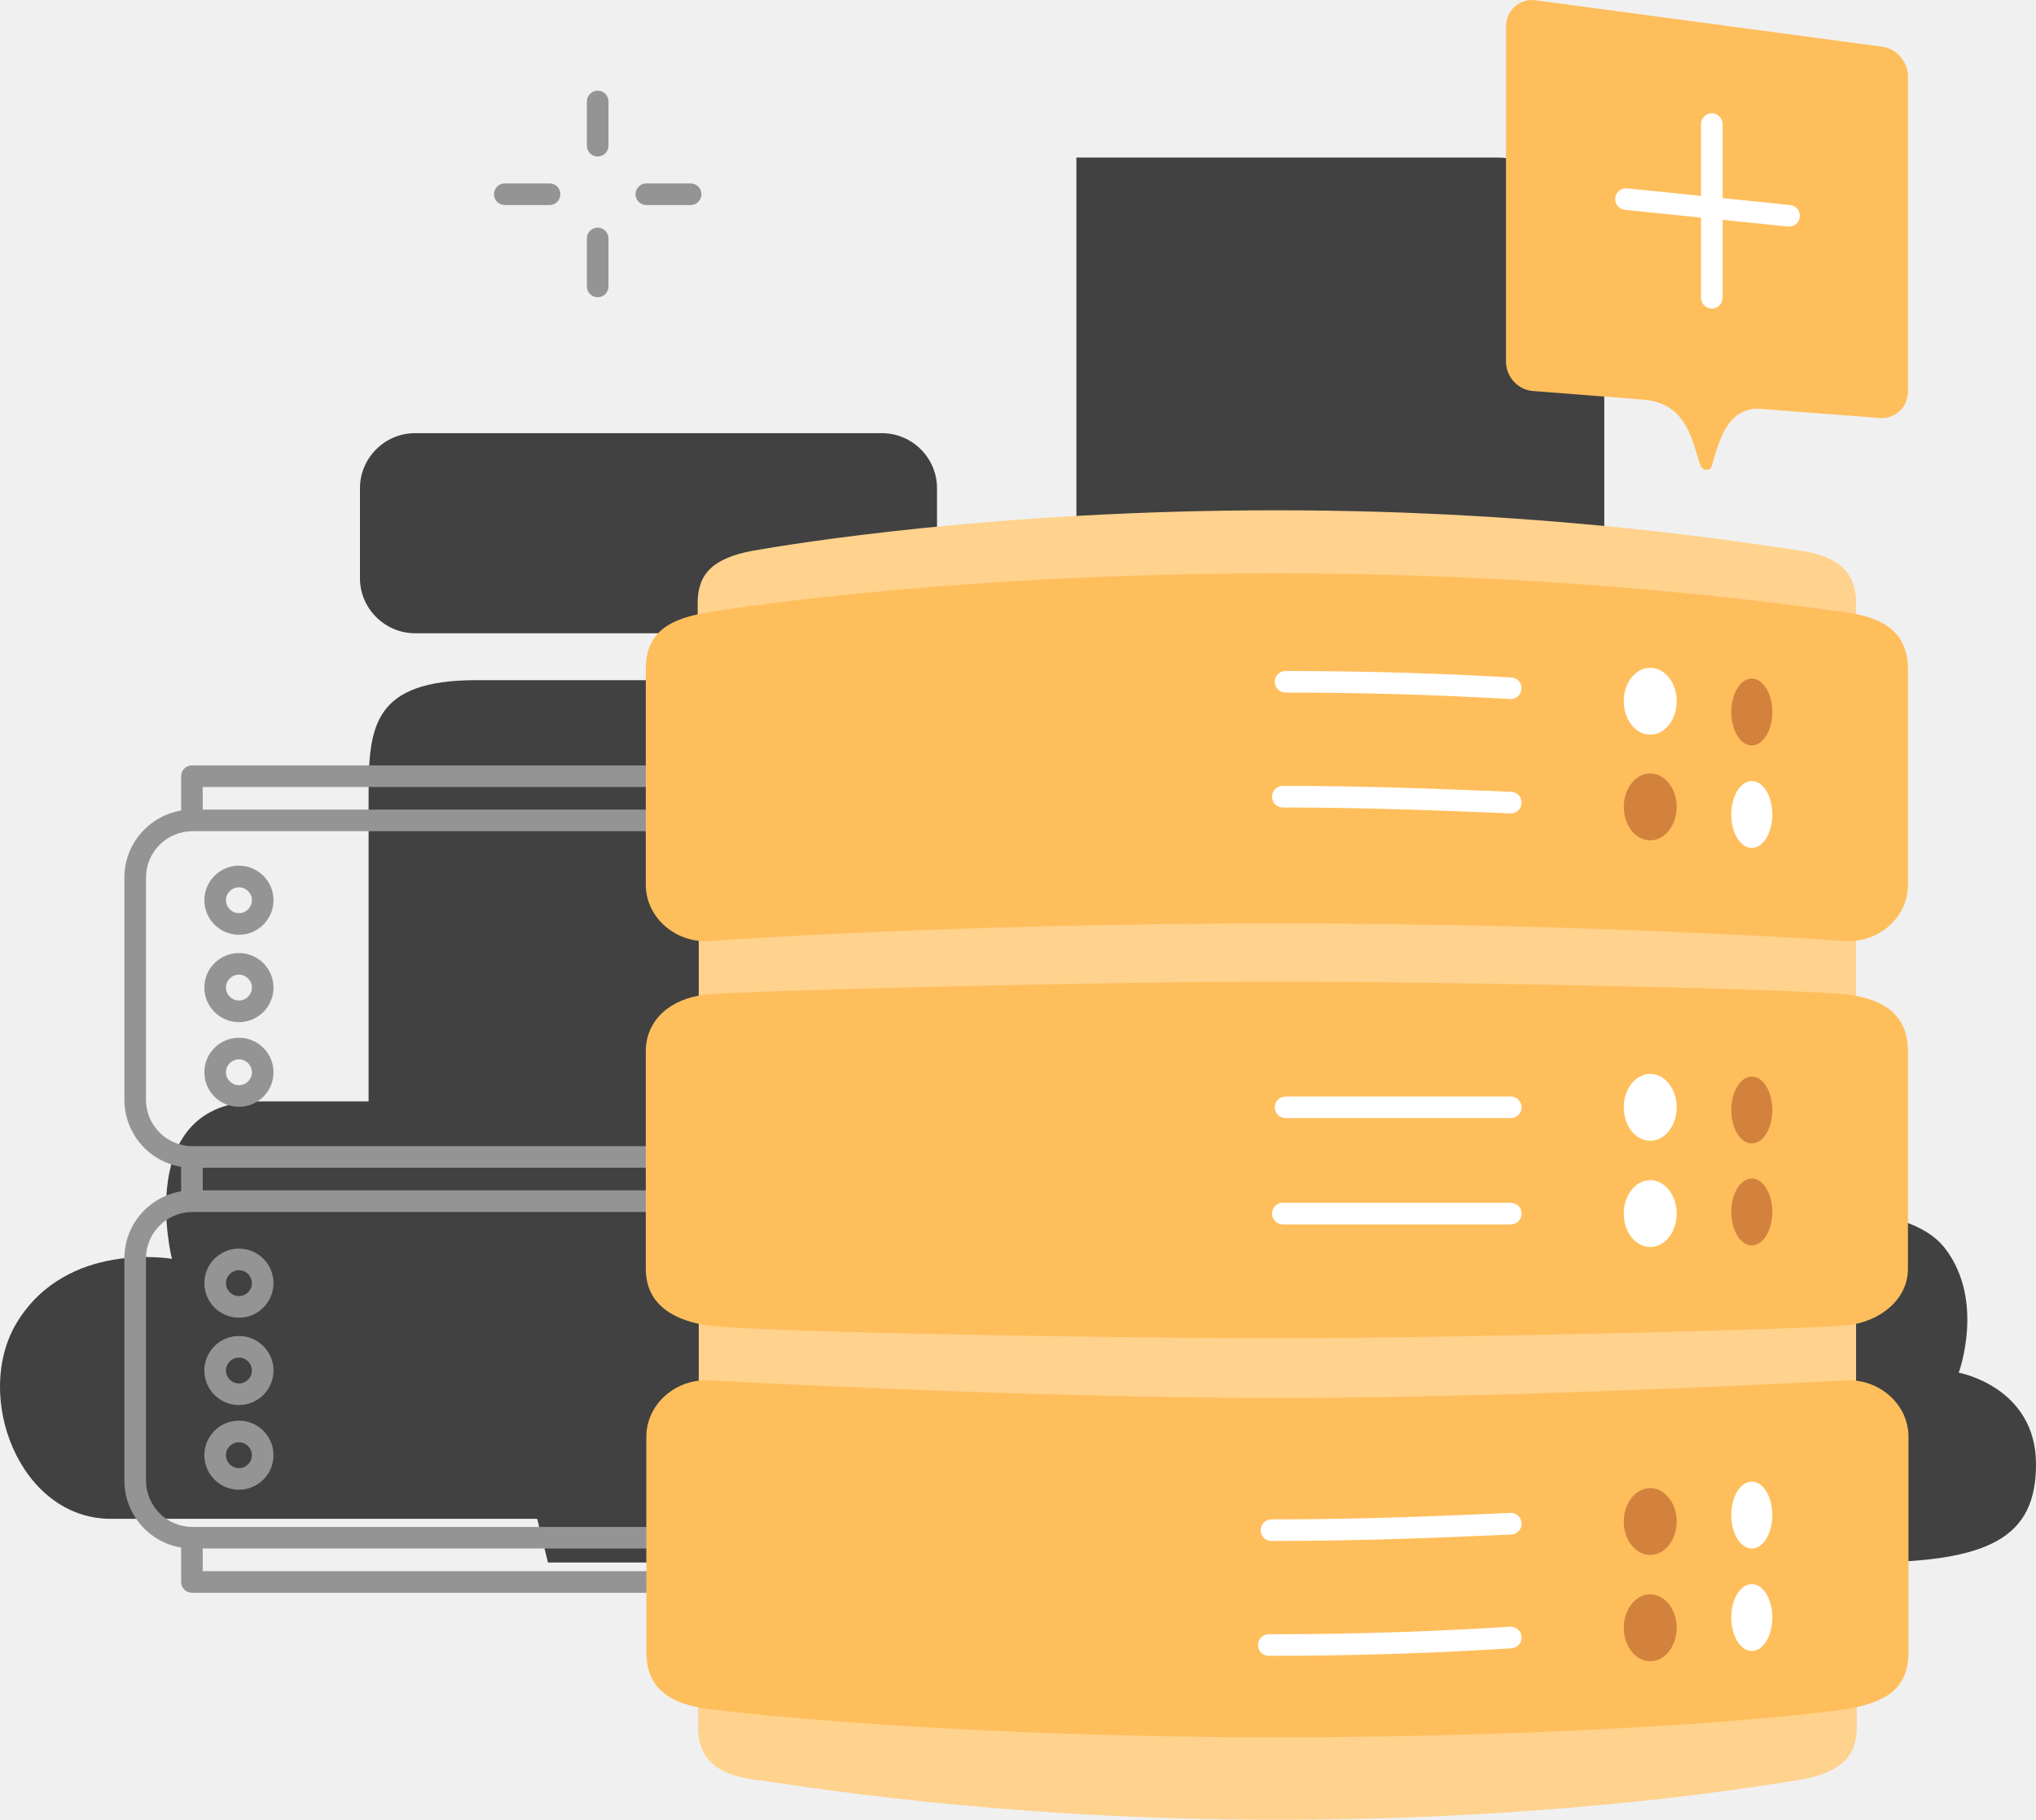
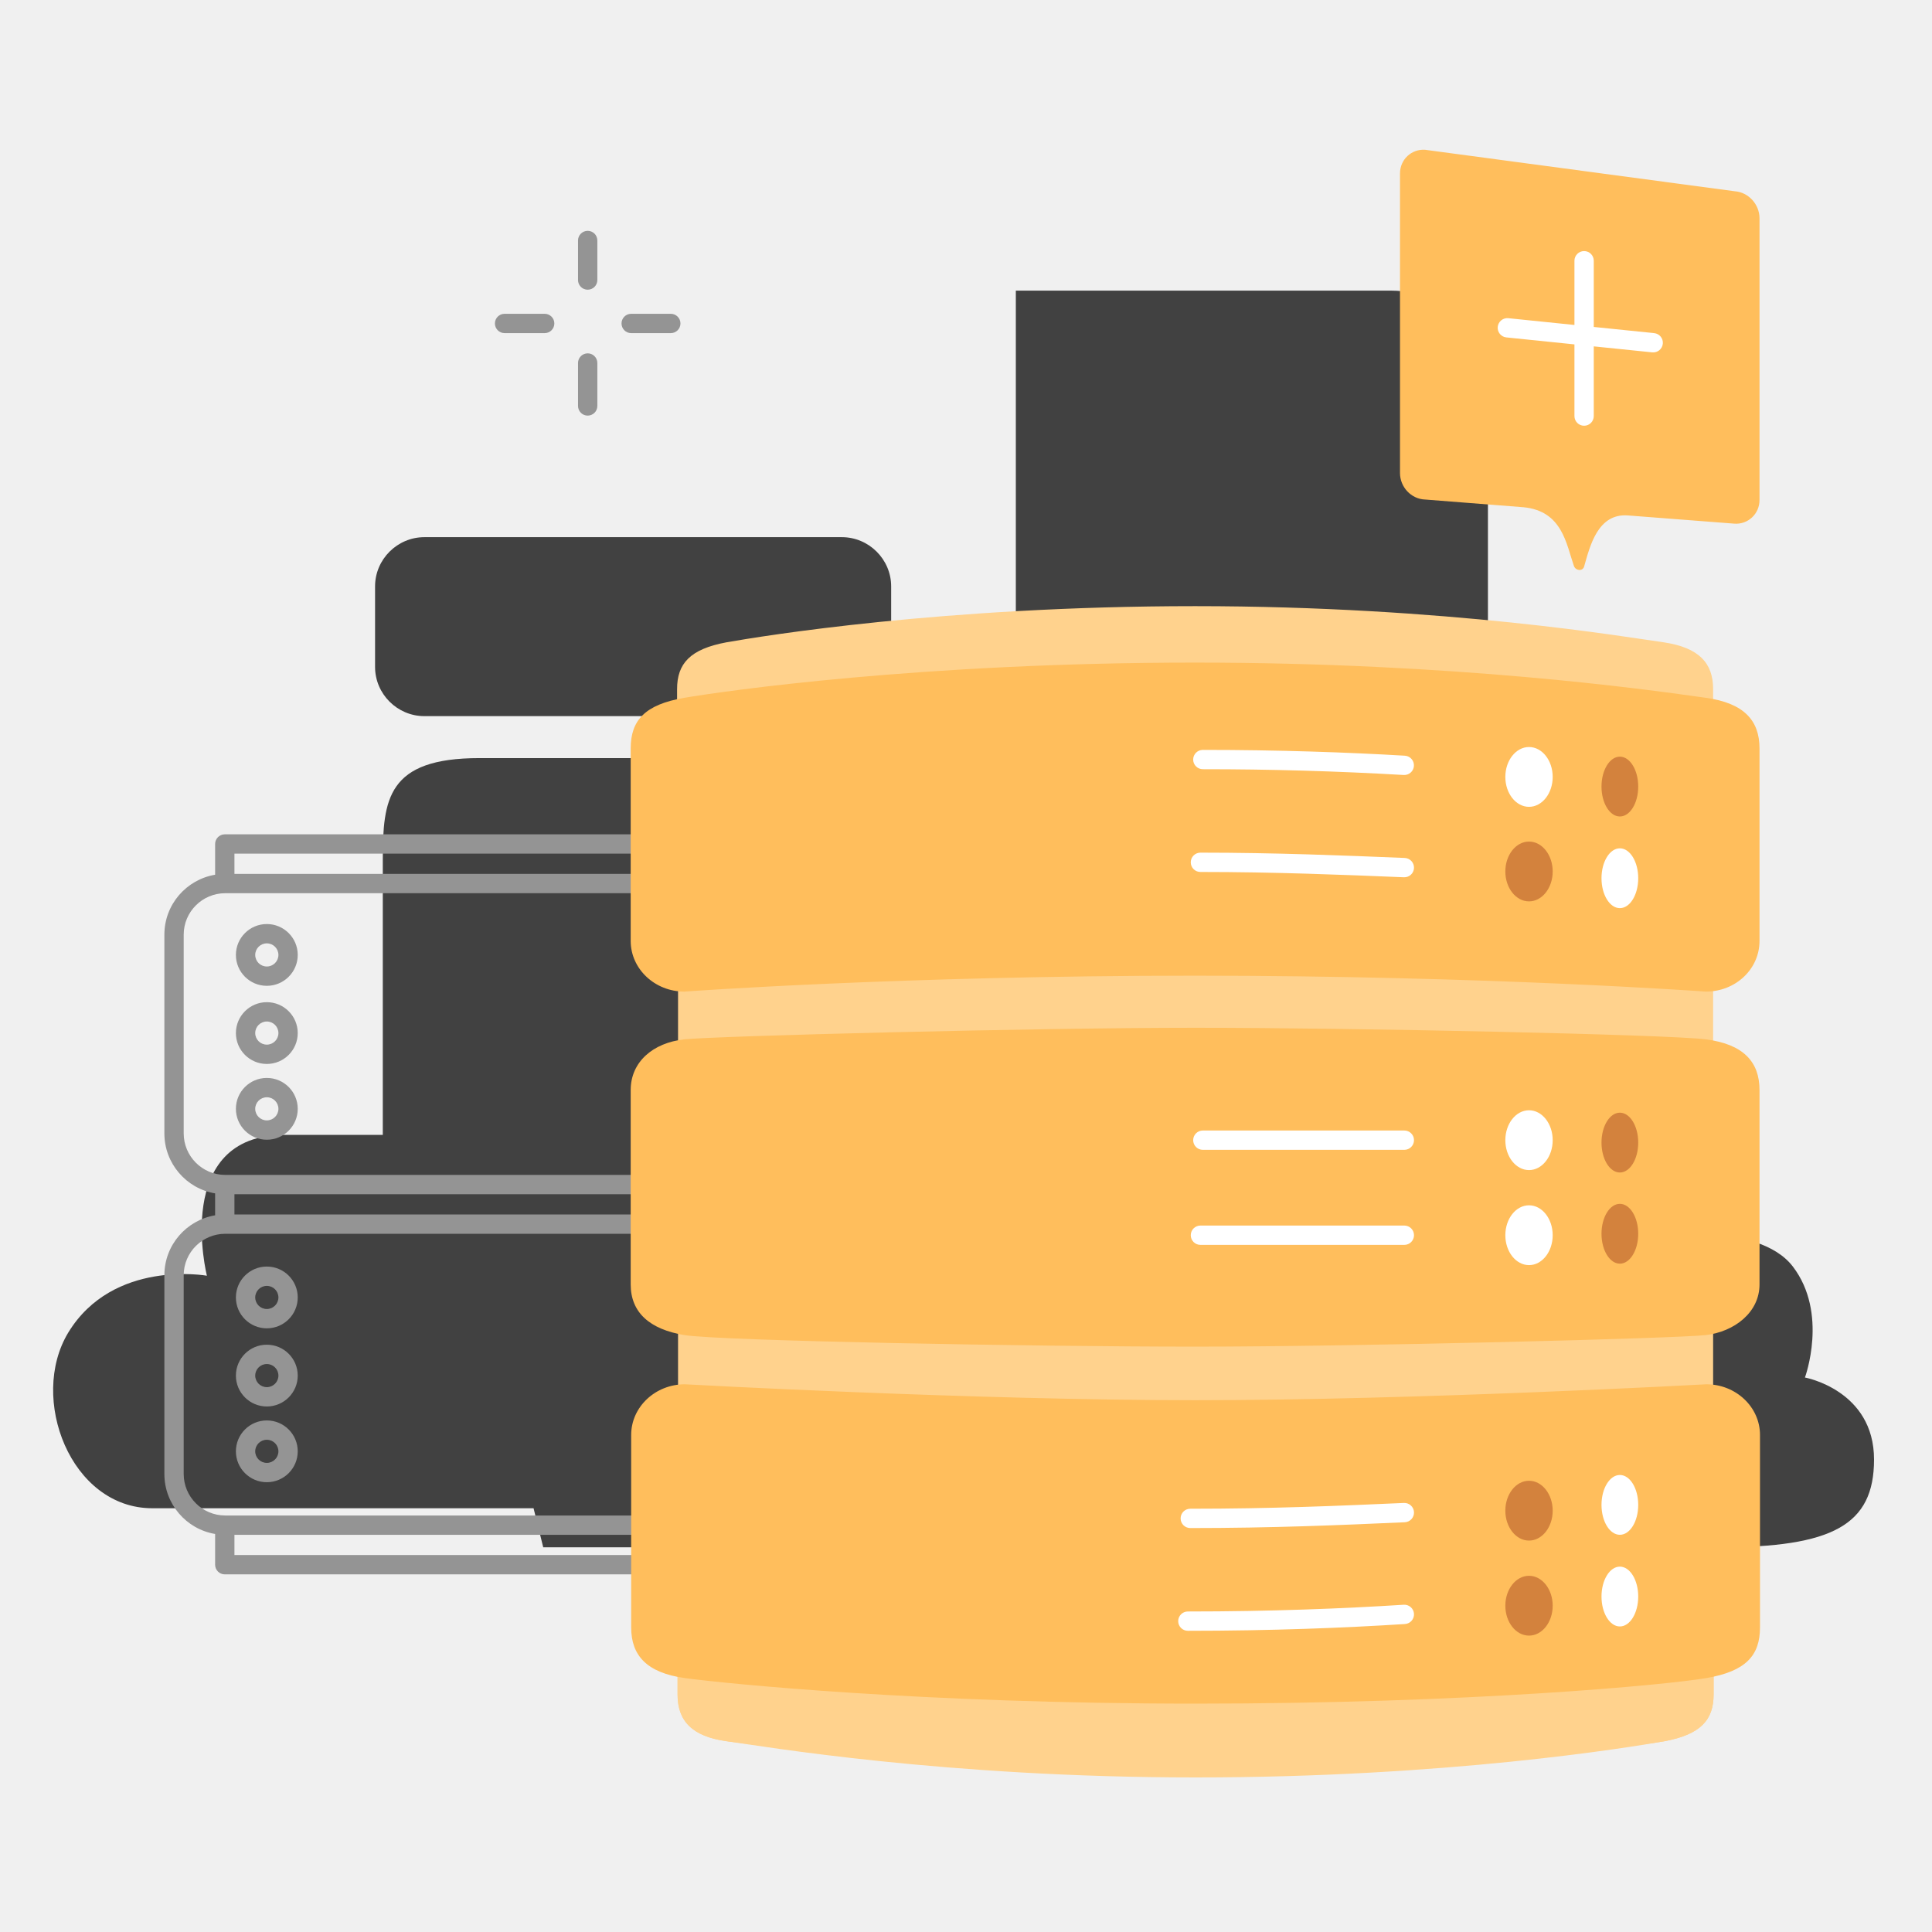
- <svg xmlns="http://www.w3.org/2000/svg" width="377" height="337" fill="none" viewBox="0 0 377 337">
-   <path fill="#414141" d="M163.299 117.269h-86.44c-5.603 0-10.206-4.594-10.206-10.187v-16.68c0-5.593 4.602-10.187 10.205-10.187H163.3c5.603 0 10.205 4.594 10.205 10.187v16.68c0 5.593-4.602 10.187-10.205 10.187" />
-   <path fill="#414141" d="M99.469 281.266H20.53c-16.908 0-25.612-22.772-17.408-36.355 9.305-15.282 28.714-11.786 28.714-11.786s-7.304-29.164 16.107-29.164h20.31v-56.93c0-12.585.9-21.075 20.01-21.075h111.052V29.175h77.837c11.005 0 19.909 9.688 19.909 21.573v67.418h19.109a13.65 13.65 0 0 1 13.707 13.683v93.086s22.911-3.396 30.314 6.292c7.404 9.689 2.501 22.972 2.501 22.972S377 256.796 377 271.178c0 13.584-8.604 18.178-32.115 18.178H101.47z" />
-   <path fill="#949494" fill-rule="evenodd" d="M33.538 143.738a2 2 0 0 1 2-2h142.668a2 2 0 0 1 2 2v6.347c6.049.961 10.605 6.211 10.605 12.43v41.15c0 6.22-4.557 11.469-10.606 12.43v4.504c6.049.961 10.606 6.21 10.606 12.43v41.15c0 6.219-4.556 11.469-10.605 12.43v6.347a2 2 0 0 1-2 2H35.538a2 2 0 0 1-2-2v-6.364c-6-1.002-10.505-6.228-10.505-12.413v-41.15c0-6.286 4.59-11.416 10.505-12.412v-4.539c-6-1.002-10.505-6.228-10.505-12.413v-41.15c0-6.286 4.59-11.416 10.505-12.412zm4 6.19h138.668v-4.19H37.538m-1.918 8.19c-4.705.01-8.587 3.821-8.587 8.587v41.15c0 4.697 3.816 8.587 8.605 8.587h142.568c4.789 0 8.605-3.89 8.605-8.587v-41.15c0-4.697-3.816-8.587-8.605-8.587zm1.918 62.324v4.19h138.667v-4.19zm-1.943 66.514h142.611c4.789 0 8.605-3.89 8.605-8.587v-41.15c0-4.697-3.816-8.587-8.605-8.587H35.638c-4.713 0-8.605 3.814-8.605 8.587v41.15c0 4.683 3.793 8.563 8.562 8.587m140.611 4H37.538v4.19h138.668z" clip-rule="evenodd" />
-   <path fill="#949494" fill-rule="evenodd" d="M37.84 166.708a6.4 6.4 0 0 1 6.402-6.395 6.4 6.4 0 0 1 6.402 6.395 6.4 6.4 0 0 1-6.402 6.395 6.4 6.4 0 0 1-6.402-6.395m6.402-2.395a2.4 2.4 0 0 0-2.402 2.395 2.4 2.4 0 0 0 2.402 2.395 2.4 2.4 0 0 0 2.402-2.395 2.4 2.4 0 0 0-2.402-2.395m-6.402 18.574a6.4 6.4 0 0 1 6.402-6.395 6.4 6.4 0 0 1 6.402 6.395 6.4 6.4 0 0 1-6.402 6.394 6.4 6.4 0 0 1-6.402-6.394m6.402-2.395a2.4 2.4 0 0 0-2.402 2.395 2.4 2.4 0 0 0 2.402 2.394 2.4 2.4 0 0 0 2.402-2.394 2.4 2.4 0 0 0-2.402-2.395m-6.402 18.079a6.4 6.4 0 0 1 6.402-6.394 6.4 6.4 0 0 1 6.402 6.394 6.4 6.4 0 0 1-6.402 6.395 6.4 6.4 0 0 1-6.402-6.395m6.402-2.394a2.4 2.4 0 0 0-2.402 2.394 2.4 2.4 0 0 0 2.402 2.395 2.4 2.4 0 0 0 2.402-2.395 2.4 2.4 0 0 0-2.402-2.394m-6.402 41.445a6.4 6.4 0 0 1 6.402-6.395 6.4 6.4 0 0 1 6.402 6.395 6.4 6.4 0 0 1-6.402 6.394 6.4 6.4 0 0 1-6.402-6.394m6.402-2.395a2.4 2.4 0 0 0-2.402 2.395 2.4 2.4 0 0 0 2.402 2.394 2.4 2.4 0 0 0 2.402-2.394 2.4 2.4 0 0 0-2.402-2.395m-6.402 18.575a6.4 6.4 0 0 1 6.402-6.395 6.4 6.4 0 0 1 6.402 6.395 6.4 6.4 0 0 1-6.402 6.394 6.4 6.4 0 0 1-6.402-6.394m6.402-2.395a2.4 2.4 0 0 0-2.402 2.395 2.4 2.4 0 0 0 2.402 2.394 2.4 2.4 0 0 0 2.402-2.394 2.4 2.4 0 0 0-2.402-2.395m-6.402 18.074a6.4 6.4 0 0 1 6.402-6.395 6.4 6.4 0 0 1 6.402 6.395 6.4 6.4 0 0 1-6.402 6.395 6.4 6.4 0 0 1-6.402-6.395m6.402-2.395a2.4 2.4 0 0 0-2.402 2.395 2.4 2.4 0 0 0 2.402 2.395 2.4 2.4 0 0 0 2.402-2.395 2.4 2.4 0 0 0-2.402-2.395" clip-rule="evenodd" />
-   <path fill="#FFD28D" d="M333.479 157.919s-41.82-2.996-97.046-2.996c-55.827 0-97.046 2.996-97.046 2.996-5.603 0-10.205-4.294-10.205-9.688v-36.555c0-5.293 2.701-8.29 10.205-9.688 7.403-1.299 45.021-7.49 97.046-7.49 52.024 0 89.742 6.491 97.046 7.49 7.303 1.099 10.205 4.295 10.205 9.688v36.555c0 5.394-4.503 9.688-10.205 9.688M139.488 273.578s41.819 2.996 97.045 2.996c55.827 0 97.046-2.996 97.046-2.996 5.603 0 10.205 4.294 10.205 9.688v36.555c0 5.294-2.701 8.29-10.205 9.688-7.403 1.299-45.021 7.491-97.046 7.491-52.024 0-89.742-6.492-97.045-7.491-7.304-.999-10.205-4.295-10.205-9.688v-36.555c.1-5.394 4.602-9.688 10.205-9.688" />
-   <path fill="#FFD28D" d="M139.488 273.578s41.819 2.996 97.045 2.996c55.827 0 97.046-2.996 97.046-2.996 5.603 0 10.205 4.294 10.205 9.688v36.555c0 5.294-2.701 8.29-10.205 9.688-7.403 1.299-45.021 5.493-97.046 5.493-52.024 0-89.742-4.494-97.045-5.493-7.304-.999-10.205-4.295-10.205-9.688v-36.555c.1-5.394 4.602-9.688 10.205-9.688" />
-   <path fill="#FFD28D" d="M129.383 148.231h214.301v140.628H129.383z" />
-   <path fill="#FFBE5C" fill-rule="evenodd" d="M342.183 174.299s-45.521-3.296-105.75-3.296c-60.828 0-105.75 3.296-105.75 3.296-6.103 0-11.105-4.694-11.105-10.487v-39.851c0-5.793 2.901-9.089 11.105-10.487 8.204-1.399 49.024-7.291 105.75-7.291 53.767 0 93.422 5.563 104.23 7.079l1.52.212c7.904 1.098 11.106 4.694 11.106 10.487v39.851c0 5.793-4.903 10.487-11.106 10.487m-211.4 81.302s59.728 3.296 105.75 3.296 105.75-3.296 105.75-3.296c6.103 0 11.105 4.694 11.105 10.487v39.852c0 5.792-2.901 9.088-11.105 10.487-8.104 1.398-49.023 5.293-105.75 5.293s-97.746-4.195-105.75-5.293c-7.904-1.099-11.105-4.695-11.105-10.487v-39.852c0-5.793 5.002-10.487 11.105-10.487m105.65-73.811c33.416 0 97.947 1.398 105.75 2.397 7.804.999 11.106 4.694 11.106 10.487v40.251c0 5.793-5.203 9.788-11.106 10.487-6.002.699-72.334 2.397-105.75 2.397s-98.546-1.198-105.75-2.397-11.105-4.694-11.105-10.487v-40.251c0-5.793 4.602-9.788 11.105-10.487s72.335-2.397 105.75-2.397" clip-rule="evenodd" />
-   <path fill="#FFF" d="M305.566 230.93c2.708 0 4.902-2.773 4.902-6.193s-2.194-6.192-4.902-6.192c-2.707 0-4.902 2.772-4.902 6.192s2.195 6.193 4.902 6.193" />
-   <path fill="#D3823D" d="M324.376 230.629c2.099 0 3.801-2.772 3.801-6.192s-1.702-6.193-3.801-6.193-3.802 2.773-3.802 6.193 1.702 6.192 3.802 6.192" />
-   <path fill="#FFF" d="M305.566 211.254c2.708 0 4.902-2.772 4.902-6.192s-2.194-6.193-4.902-6.193c-2.707 0-4.902 2.773-4.902 6.193s2.195 6.192 4.902 6.192" />
-   <path fill="#D3823D" d="M324.376 211.754c2.099 0 3.801-2.772 3.801-6.192s-1.702-6.193-3.801-6.193-3.802 2.773-3.802 6.193 1.702 6.192 3.802 6.192m-18.81 95.882c2.708 0 4.902-2.772 4.902-6.192s-2.194-6.193-4.902-6.193c-2.707 0-4.902 2.773-4.902 6.193s2.195 6.192 4.902 6.192" />
-   <path fill="#FFF" d="M324.376 305.74c2.099 0 3.801-2.773 3.801-6.193s-1.702-6.192-3.801-6.192-3.802 2.772-3.802 6.192 1.702 6.193 3.802 6.193" />
-   <path fill="#D3823D" d="M305.566 287.96c2.708 0 4.902-2.772 4.902-6.192s-2.194-6.193-4.902-6.193c-2.707 0-4.902 2.773-4.902 6.193s2.195 6.192 4.902 6.192" />
-   <path fill="#FFF" d="M324.376 286.763c2.099 0 3.801-2.772 3.801-6.192s-1.702-6.193-3.801-6.193-3.802 2.773-3.802 6.193 1.702 6.192 3.802 6.192" />
-   <path fill="#D3823D" d="M305.566 155.622c2.708 0 4.902-2.772 4.902-6.192s-2.194-6.193-4.902-6.193c-2.707 0-4.902 2.773-4.902 6.193s2.195 6.192 4.902 6.192" />
-   <path fill="#FFF" d="M324.376 157.021c2.099 0 3.801-2.773 3.801-6.193s-1.702-6.192-3.801-6.192-3.802 2.772-3.802 6.192 1.702 6.193 3.802 6.193m-18.81-20.975c2.708 0 4.902-2.772 4.902-6.192s-2.194-6.193-4.902-6.193c-2.707 0-4.902 2.773-4.902 6.193s2.195 6.192 4.902 6.192" />
-   <path fill="#D3823D" d="M324.376 138.044c2.099 0 3.801-2.772 3.801-6.192s-1.702-6.193-3.801-6.193-3.802 2.773-3.802 6.193 1.702 6.192 3.802 6.192" />
-   <path fill="#FFF" fill-rule="evenodd" d="M236.034 126.258a2 2 0 0 1 2-2c15.749 0 29.895.501 41.837 1.202a2 2 0 0 1-.235 3.993 714 714 0 0 0-41.602-1.195 2 2 0 0 1-2-2m-.501 21.274a2 2 0 0 1 2-2c15.412 0 29.833.59 41.965 1.086l.337.014a2 2 0 1 1-.163 3.997l-.313-.013c-12.144-.497-26.497-1.084-41.826-1.084a2 2 0 0 1-2-2m.502 57.528a2 2 0 0 1 2-2h41.719a2 2 0 1 1 0 4h-41.719a2 2 0 0 1-2-2m-.501 19.679a2 2 0 0 1 2-2h42.22a2 2 0 1 1 0 4h-42.22a2 2 0 0 1-2-2m46.218 57.341a2 2 0 0 1-1.91 2.086c-13.508.6-27.453 1.201-44.409 1.201a2 2 0 1 1 0-4c16.859 0 30.727-.597 44.232-1.197a2 2 0 0 1 2.087 1.91m-.002 21.033a2 2 0 0 1-1.869 2.124c-12.544.801-27.794 1.402-44.948 1.402a2 2 0 1 1 0-4c17.062 0 32.226-.597 44.693-1.394a2 2 0 0 1 2.124 1.868" clip-rule="evenodd" />
-   <path fill="#949494" fill-rule="evenodd" d="M110.674 16.79a2 2 0 0 1 2 2v8.19a2 2 0 0 1-4 0v-8.19a2 2 0 0 1 2-2M91.466 35.969a2 2 0 0 1 2-2h8.304a2 2 0 0 1 0 4h-8.304a2 2 0 0 1-2-2m26.212 0a2 2 0 0 1 2-2h8.204a2 2 0 1 1 0 4h-8.204a2 2 0 0 1-2-2m-7.004 6.188a2 2 0 0 1 2 2v8.89a2 2 0 1 1-4 0v-8.89a2 2 0 0 1 2-2" clip-rule="evenodd" />
-   <path fill="#FFBE5C" d="m348.186 8.602-64.13-8.59c-2.801-.2-5.202 1.998-5.202 4.895V66.93c0 2.896 2.301 5.393 5.202 5.493l20.41 1.598c8.003.799 8.804 7.59 10.405 12.185.4.999 1.8 1.099 2.101.1 1.2-4.195 2.801-11.086 9.104-10.587l22.01 1.698c2.802.2 5.203-1.998 5.203-4.894V14.195c0-2.896-2.301-5.393-5.103-5.593" />
-   <path fill="#FFF" d="M318.972 22.984a2 2 0 0 0-4 0zm-4 32.161a2 2 0 1 0 4 0zm-13.704-20.268a2 2 0 0 0-.408 3.979zm29.806 7.075a2 2 0 0 0 .408-3.98zm-16.102-18.968v32.161h4v-32.16zM300.86 38.856l30.214 3.096.408-3.98-30.214-3.095z" />
+ <svg xmlns="http://www.w3.org/2000/svg" width="400" height="400" fill="none" viewBox="0 0 400 400">
+   <path fill="#414141" d="M174.299 148.269h-86.44c-5.603 0-10.206-4.594-10.206-10.187v-16.68c0-5.593 4.602-10.187 10.205-10.187H174.3c5.603 0 10.205 4.594 10.205 10.187v16.68c0 5.593-4.602 10.187-10.205 10.187" />
+   <path fill="#414141" d="M110.469 312.266H31.531c-16.908 0-25.612-22.772-17.408-36.355 9.305-15.282 28.714-11.786 28.714-11.786s-7.304-29.164 16.107-29.164h20.31v-56.93c0-12.585.9-21.075 20.01-21.075h111.052V60.175h77.837c11.005 0 19.909 9.688 19.909 21.573v67.418h19.109a13.65 13.65 0 0 1 13.707 13.683v93.086s22.911-3.396 30.314 6.292c7.404 9.689 2.501 22.972 2.501 22.972S388 287.796 388 302.178c0 13.584-8.604 18.178-32.115 18.178H112.47z" />
+   <path fill="#949494" fill-rule="evenodd" d="M44.538 174.738a2 2 0 0 1 2-2h142.668a2 2 0 0 1 2 2v6.347c6.049.961 10.605 6.211 10.605 12.43v41.15c0 6.22-4.557 11.469-10.606 12.43v4.504c6.049.961 10.606 6.21 10.606 12.43v41.15c0 6.219-4.556 11.469-10.605 12.43v6.347a2 2 0 0 1-2 2H46.538a2 2 0 0 1-2-2v-6.364c-6-1.002-10.505-6.228-10.505-12.413v-41.15c0-6.286 4.59-11.416 10.505-12.412v-4.539c-6-1.002-10.505-6.228-10.505-12.413v-41.15c0-6.286 4.59-11.416 10.505-12.412zm4 6.19h138.668v-4.19H48.538m-1.918 8.19c-4.705.01-8.587 3.821-8.587 8.587v41.15c0 4.697 3.816 8.587 8.605 8.587h142.568c4.789 0 8.605-3.89 8.605-8.587v-41.15c0-4.697-3.816-8.587-8.605-8.587zm1.918 62.324v4.19h138.667v-4.19zm-1.943 66.514h142.611c4.789 0 8.605-3.89 8.605-8.587v-41.15c0-4.697-3.816-8.587-8.605-8.587H46.638c-4.713 0-8.605 3.814-8.605 8.587v41.15c0 4.683 3.793 8.563 8.562 8.587m140.611 4H48.538v4.19h138.668z" clip-rule="evenodd" />
+   <path fill="#949494" fill-rule="evenodd" d="M48.84 197.708a6.4 6.4 0 0 1 6.402-6.395 6.4 6.4 0 0 1 6.402 6.395 6.4 6.4 0 0 1-6.402 6.395 6.4 6.4 0 0 1-6.402-6.395m6.402-2.395a2.4 2.4 0 0 0-2.402 2.395 2.4 2.4 0 0 0 2.402 2.395 2.4 2.4 0 0 0 2.402-2.395 2.4 2.4 0 0 0-2.402-2.395m-6.402 18.574a6.4 6.4 0 0 1 6.402-6.395 6.4 6.4 0 0 1 6.402 6.395 6.4 6.4 0 0 1-6.402 6.394 6.4 6.4 0 0 1-6.402-6.394m6.402-2.395a2.4 2.4 0 0 0-2.402 2.395 2.4 2.4 0 0 0 2.402 2.394 2.4 2.4 0 0 0 2.402-2.394 2.4 2.4 0 0 0-2.402-2.395m-6.402 18.079a6.4 6.4 0 0 1 6.402-6.394 6.4 6.4 0 0 1 6.402 6.394 6.4 6.4 0 0 1-6.402 6.395 6.4 6.4 0 0 1-6.402-6.395m6.402-2.394a2.4 2.4 0 0 0-2.402 2.394 2.4 2.4 0 0 0 2.402 2.395 2.4 2.4 0 0 0 2.402-2.395 2.4 2.4 0 0 0-2.402-2.394m-6.402 41.445a6.4 6.4 0 0 1 6.402-6.395 6.4 6.4 0 0 1 6.402 6.395 6.4 6.4 0 0 1-6.402 6.394 6.4 6.4 0 0 1-6.402-6.394m6.402-2.395a2.4 2.4 0 0 0-2.402 2.395 2.4 2.4 0 0 0 2.402 2.394 2.4 2.4 0 0 0 2.402-2.394 2.4 2.4 0 0 0-2.402-2.395m-6.402 18.575a6.4 6.4 0 0 1 6.402-6.395 6.4 6.4 0 0 1 6.402 6.395 6.4 6.4 0 0 1-6.402 6.394 6.4 6.4 0 0 1-6.402-6.394m6.402-2.395a2.4 2.4 0 0 0-2.402 2.395 2.4 2.4 0 0 0 2.402 2.394 2.4 2.4 0 0 0 2.402-2.394 2.4 2.4 0 0 0-2.402-2.395m-6.402 18.074a6.4 6.4 0 0 1 6.402-6.395 6.4 6.4 0 0 1 6.402 6.395 6.4 6.4 0 0 1-6.402 6.395 6.4 6.4 0 0 1-6.402-6.395m6.402-2.395a2.4 2.4 0 0 0-2.402 2.395 2.4 2.4 0 0 0 2.402 2.395 2.4 2.4 0 0 0 2.402-2.395 2.4 2.4 0 0 0-2.402-2.395" clip-rule="evenodd" />
+   <path fill="#FFD28D" d="M344.479 188.919s-41.82-2.996-97.046-2.996c-55.827 0-97.046 2.996-97.046 2.996-5.603 0-10.205-4.294-10.205-9.688v-36.555c0-5.293 2.701-8.29 10.205-9.688 7.403-1.299 45.021-7.491 97.046-7.491 52.024 0 89.742 6.492 97.046 7.491 7.303 1.099 10.205 4.295 10.205 9.688v36.555c0 5.394-4.503 9.688-10.205 9.688M150.488 304.578s41.819 2.996 97.045 2.996c55.827 0 97.046-2.996 97.046-2.996 5.603 0 10.205 4.294 10.205 9.688v36.555c0 5.294-2.701 8.29-10.205 9.688-7.403 1.299-45.021 7.491-97.046 7.491-52.024 0-89.742-6.492-97.045-7.491-7.304-.999-10.205-4.295-10.205-9.688v-36.555c.1-5.394 4.602-9.688 10.205-9.688" />
+   <path fill="#FFD28D" d="M150.488 304.578s41.819 2.996 97.045 2.996c55.827 0 97.046-2.996 97.046-2.996 5.603 0 10.205 4.294 10.205 9.688v36.555c0 5.294-2.701 8.29-10.205 9.688-7.403 1.299-45.021 5.493-97.046 5.493-52.024 0-89.742-4.494-97.045-5.493-7.304-.999-10.205-4.295-10.205-9.688v-36.555c.1-5.394 4.602-9.688 10.205-9.688" />
+   <path fill="#FFD28D" d="M140.383 179.231h214.301v140.628H140.383z" />
+   <path fill="#FFBE5C" fill-rule="evenodd" d="M353.183 205.299s-45.521-3.296-105.75-3.296c-60.828 0-105.75 3.296-105.75 3.296-6.103 0-11.105-4.694-11.105-10.487v-39.851c0-5.793 2.901-9.089 11.105-10.487 8.204-1.399 49.024-7.291 105.75-7.291 53.767 0 93.422 5.563 104.23 7.079l1.52.212c7.904 1.098 11.106 4.694 11.106 10.487v39.851c0 5.793-4.903 10.487-11.106 10.487m-211.4 81.302s59.728 3.296 105.75 3.296 105.75-3.296 105.75-3.296c6.103 0 11.105 4.694 11.105 10.487v39.852c0 5.792-2.901 9.088-11.105 10.487-8.104 1.398-49.023 5.293-105.75 5.293s-97.746-4.195-105.75-5.293c-7.904-1.099-11.105-4.695-11.105-10.487v-39.852c0-5.793 5.002-10.487 11.105-10.487m105.65-73.811c33.416 0 97.947 1.398 105.75 2.397 7.804.999 11.106 4.694 11.106 10.487v40.251c0 5.793-5.203 9.788-11.106 10.487-6.002.699-72.334 2.397-105.75 2.397s-98.546-1.198-105.75-2.397-11.105-4.694-11.105-10.487v-40.251c0-5.793 4.602-9.788 11.105-10.487s72.335-2.397 105.75-2.397" clip-rule="evenodd" />
+   <path fill="#FFF" d="M316.566 261.93c2.708 0 4.902-2.773 4.902-6.193s-2.194-6.192-4.902-6.192c-2.707 0-4.902 2.772-4.902 6.192s2.195 6.193 4.902 6.193" />
+   <path fill="#D3823D" d="M335.376 261.629c2.099 0 3.801-2.772 3.801-6.192s-1.702-6.193-3.801-6.193-3.802 2.773-3.802 6.193 1.702 6.192 3.802 6.192" />
+   <path fill="#FFF" d="M316.566 242.254c2.708 0 4.902-2.772 4.902-6.192s-2.194-6.193-4.902-6.193c-2.707 0-4.902 2.773-4.902 6.193s2.195 6.192 4.902 6.192" />
+   <path fill="#D3823D" d="M335.376 242.754c2.099 0 3.801-2.772 3.801-6.192s-1.702-6.193-3.801-6.193-3.802 2.773-3.802 6.193 1.702 6.192 3.802 6.192m-18.81 95.882c2.708 0 4.902-2.772 4.902-6.192s-2.194-6.193-4.902-6.193c-2.707 0-4.902 2.773-4.902 6.193s2.195 6.192 4.902 6.192" />
+   <path fill="#FFF" d="M335.376 336.74c2.099 0 3.801-2.773 3.801-6.193s-1.702-6.192-3.801-6.192-3.802 2.772-3.802 6.192 1.702 6.193 3.802 6.193" />
+   <path fill="#D3823D" d="M316.566 318.96c2.708 0 4.902-2.772 4.902-6.192s-2.194-6.193-4.902-6.193c-2.707 0-4.902 2.773-4.902 6.193s2.195 6.192 4.902 6.192" />
+   <path fill="#FFF" d="M335.376 317.763c2.099 0 3.801-2.772 3.801-6.192s-1.702-6.193-3.801-6.193-3.802 2.773-3.802 6.193 1.702 6.192 3.802 6.192" />
+   <path fill="#D3823D" d="M316.566 186.622c2.708 0 4.902-2.772 4.902-6.192s-2.194-6.193-4.902-6.193c-2.707 0-4.902 2.773-4.902 6.193s2.195 6.192 4.902 6.192" />
+   <path fill="#FFF" d="M335.376 188.021c2.099 0 3.801-2.773 3.801-6.193s-1.702-6.192-3.801-6.192-3.802 2.772-3.802 6.192 1.702 6.193 3.802 6.193m-18.81-20.975c2.708 0 4.902-2.772 4.902-6.192s-2.194-6.193-4.902-6.193c-2.707 0-4.902 2.773-4.902 6.193s2.195 6.192 4.902 6.192" />
+   <path fill="#D3823D" d="M335.376 169.044c2.099 0 3.801-2.772 3.801-6.192s-1.702-6.193-3.801-6.193-3.802 2.773-3.802 6.193 1.702 6.192 3.802 6.192" />
+   <path fill="#FFF" fill-rule="evenodd" d="M247.034 157.258a2 2 0 0 1 2-2c15.749 0 29.895.501 41.837 1.202a2 2 0 0 1-.235 3.993 714 714 0 0 0-41.602-1.195 2 2 0 0 1-2-2m-.501 21.274a2 2 0 0 1 2-2c15.412 0 29.833.59 41.965 1.086l.337.014a2 2 0 1 1-.163 3.997l-.313-.013c-12.144-.497-26.497-1.084-41.826-1.084a2 2 0 0 1-2-2m.502 57.528a2 2 0 0 1 2-2h41.719a2 2 0 1 1 0 4h-41.719a2 2 0 0 1-2-2m-.501 19.679a2 2 0 0 1 2-2h42.22a2 2 0 1 1 0 4h-42.22a2 2 0 0 1-2-2m46.218 57.341a2 2 0 0 1-1.91 2.086c-13.508.6-27.453 1.201-44.409 1.201a2 2 0 1 1 0-4c16.859 0 30.727-.597 44.232-1.197a2 2 0 0 1 2.087 1.91m-.002 21.033a2 2 0 0 1-1.869 2.124c-12.544.801-27.794 1.402-44.948 1.402a2 2 0 1 1 0-4c17.062 0 32.226-.597 44.693-1.394a2 2 0 0 1 2.124 1.868" clip-rule="evenodd" />
+   <path fill="#949494" fill-rule="evenodd" d="M121.674 47.79a2 2 0 0 1 2 2v8.19a2 2 0 0 1-4 0v-8.19a2 2 0 0 1 2-2m-19.208 19.179a2 2 0 0 1 2-2h8.304a2 2 0 0 1 0 4h-8.304a2 2 0 0 1-2-2m26.212 0a2 2 0 0 1 2-2h8.204a2 2 0 1 1 0 4h-8.204a2 2 0 0 1-2-2m-7.004 6.188a2 2 0 0 1 2 2v8.89a2 2 0 1 1-4 0v-8.89a2 2 0 0 1 2-2" clip-rule="evenodd" />
+   <path fill="#FFBE5C" d="m359.186 39.602-64.13-8.59c-2.801-.2-5.202 1.998-5.202 4.895V97.93c0 2.896 2.301 5.393 5.202 5.493l20.41 1.598c8.003.799 8.804 7.591 10.405 12.185.4.999 1.8 1.099 2.101.1 1.2-4.195 2.801-11.086 9.104-10.587l22.01 1.698c2.802.2 5.203-1.998 5.203-4.894V45.195c0-2.896-2.301-5.393-5.103-5.593" />
+   <path fill="#FFF" d="M329.972 53.984a2 2 0 0 0-4 0zm-4 32.161a2 2 0 1 0 4 0zm-13.704-20.268a2 2 0 0 0-.408 3.979zm29.806 7.075a2 2 0 0 0 .408-3.98zm-16.102-18.968v32.161h4v-32.16zM311.86 69.856l30.214 3.096.408-3.98-30.214-3.095z" />
</svg>
